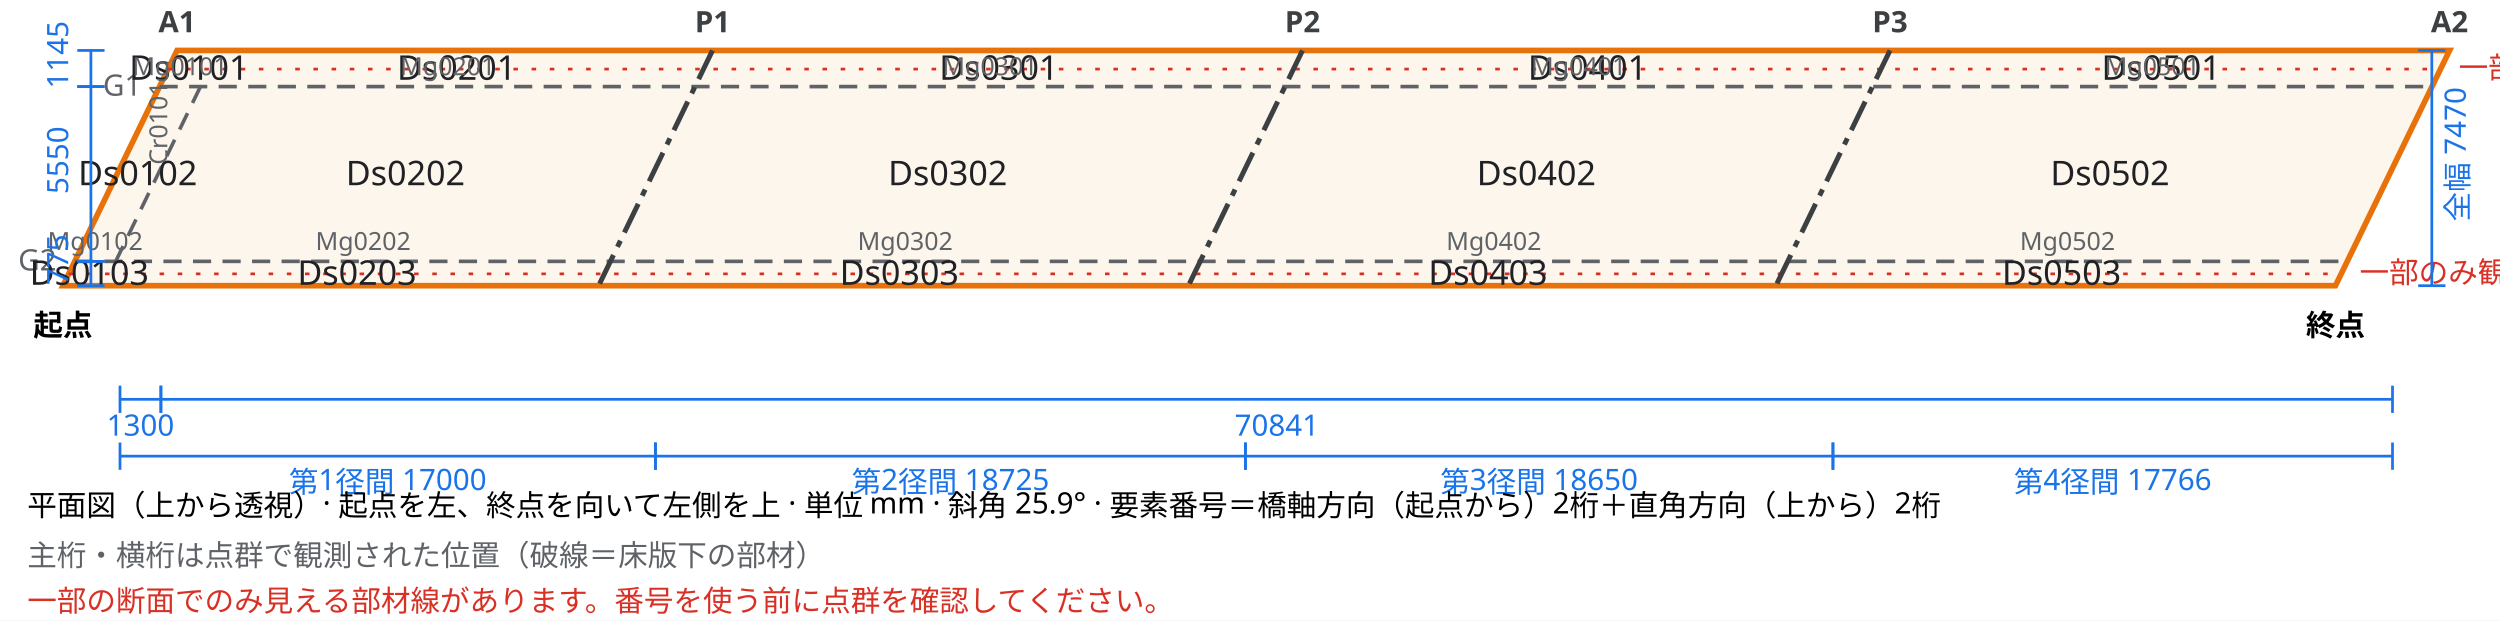
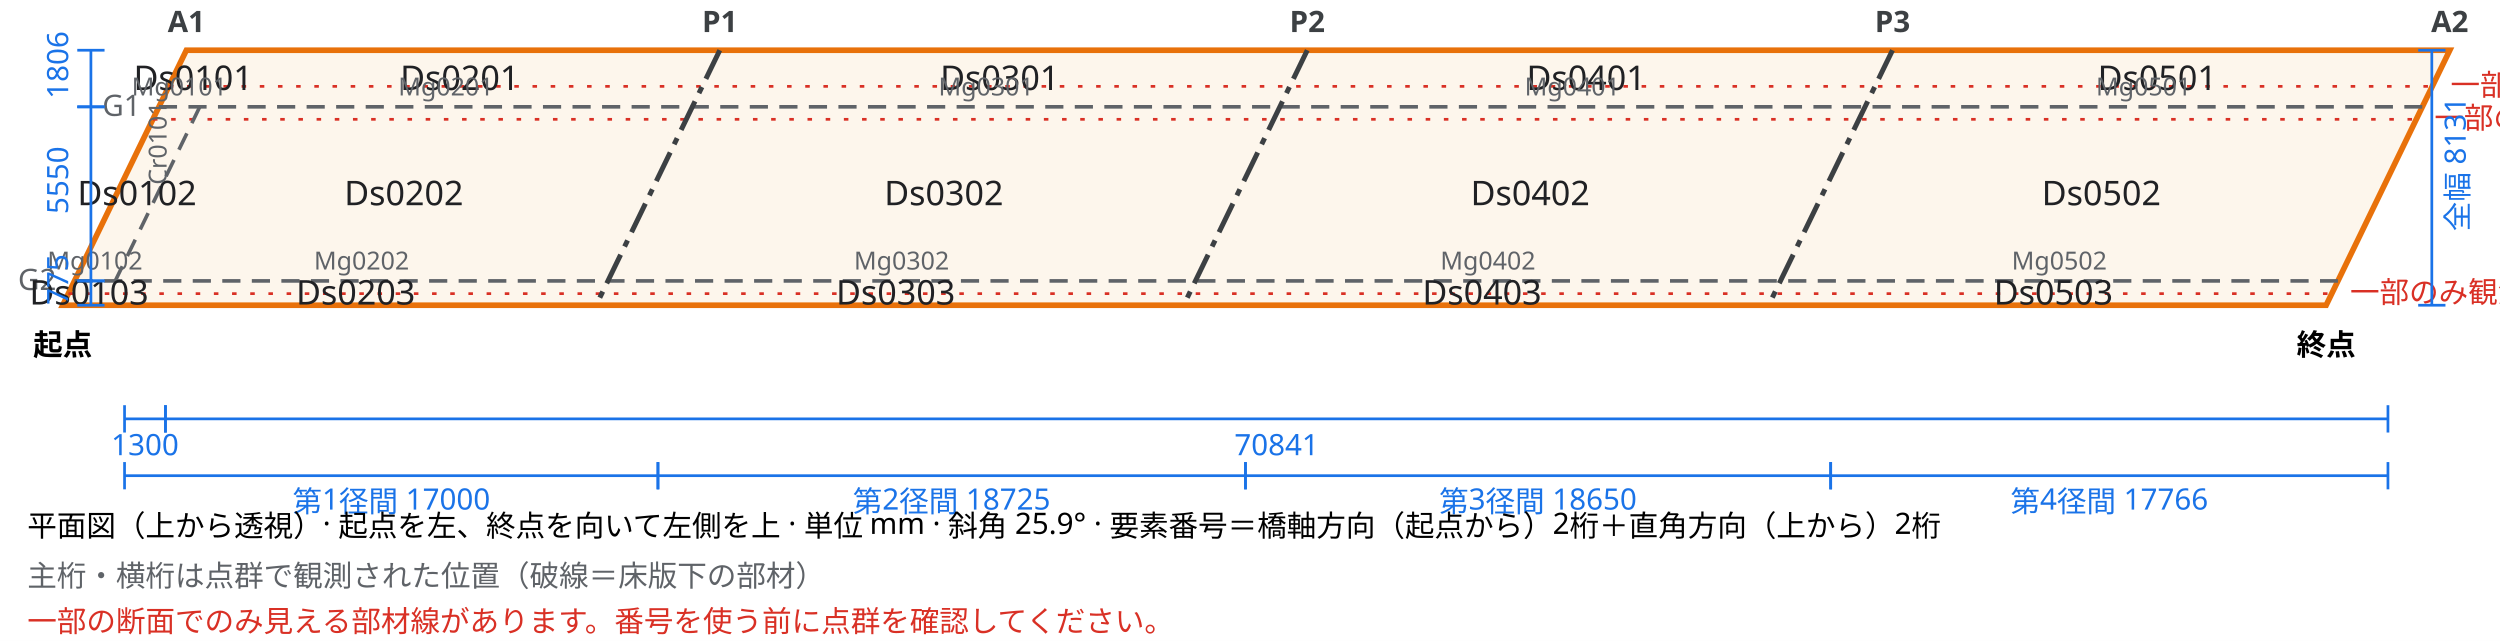
- <svg xmlns="http://www.w3.org/2000/svg" viewBox="0 0 1100 273" font-family="sans-serif" font-size="13">
+ <svg xmlns="http://www.w3.org/2000/svg" viewBox="0 0 1100 282" font-family="sans-serif" font-size="13">
  <defs>
    <marker id="t" viewBox="0 0 2 10" refX="1" refY="5" markerWidth="2" markerHeight="10" orient="auto">
      <path d="M1 0V10" stroke="#1a73e8" />
    </marker>
  </defs>
  <rect width="100%" height="100%" fill="white" />
-   <polygon points="77.9,22.2 1077.8,22.2 1027.6,125.7 27.7,125.7" fill="#fdf6ec" stroke="#e8710a" stroke-width="2.5" />
-   <line x1="70.2" y1="38.1" x2="1070.1" y2="38.1" stroke="#5f6368" stroke-width="1.6" stroke-dasharray="8 5" />
-   <text x="62.2" y="42.1" text-anchor="end" fill="#5f6368">G1</text>
-   <line x1="32.9" y1="115.0" x2="1032.8" y2="115.0" stroke="#5f6368" stroke-width="1.6" stroke-dasharray="8 5" />
-   <text x="24.9" y="119.0" text-anchor="end" fill="#5f6368">G2</text>
-   <line x1="30.2" y1="120.5" x2="1030.2" y2="120.5" stroke="#d93025" stroke-width="1.2" stroke-dasharray="2 6" />
-   <text x="1038.2" y="124.5" fill="#d93025">一部のみ観測</text>
-   <line x1="73.9" y1="30.4" x2="1073.8" y2="30.4" stroke="#d93025" stroke-width="1.2" stroke-dasharray="2 6" />
-   <text x="1081.8" y="34.4" fill="#d93025">一部のみ観測</text>
-   <line x1="88.2" y1="38.1" x2="50.9" y2="115.0" stroke="#5f6368" stroke-width="1.6" stroke-dasharray="8 5" />
-   <line x1="313.5" y1="22.2" x2="263.4" y2="125.7" stroke="#3c4043" stroke-width="2.2" stroke-dasharray="14 4 3 4" />
-   <text x="313.5" y="14.2" text-anchor="middle" font-weight="bold" fill="#3c4043">P1</text>
-   <line x1="573.1" y1="22.2" x2="522.9" y2="125.7" stroke="#3c4043" stroke-width="2.2" stroke-dasharray="14 4 3 4" />
-   <text x="573.1" y="14.2" text-anchor="middle" font-weight="bold" fill="#3c4043">P2</text>
-   <line x1="831.6" y1="22.2" x2="781.4" y2="125.7" stroke="#3c4043" stroke-width="2.2" stroke-dasharray="14 4 3 4" />
-   <text x="831.6" y="14.2" text-anchor="middle" font-weight="bold" fill="#3c4043">P3</text>
-   <text x="77.9" y="14.2" text-anchor="middle" font-weight="bold" fill="#3c4043">A1</text>
-   <text x="1077.8" y="14.2" text-anchor="middle" font-weight="bold" fill="#3c4043">A2</text>
-   <text x="83.1" y="35.1" text-anchor="middle" font-size="15" fill="#202124">Ds0101</text>
-   <text x="60.6" y="81.5" text-anchor="middle" font-size="15" fill="#202124">Ds0102</text>
-   <text x="39.3" y="125.3" text-anchor="middle" font-size="15" fill="#202124">Ds0103</text>
-   <text x="79.2" y="33.1" text-anchor="middle" font-size="11" fill="#5f6368">Mg0101</text>
-   <text x="41.9" y="110.0" text-anchor="middle" font-size="11" fill="#5f6368">Mg0102</text>
-   <text x="200.9" y="35.1" text-anchor="middle" font-size="15" fill="#202124">Ds0201</text>
-   <text x="178.4" y="81.5" text-anchor="middle" font-size="15" fill="#202124">Ds0202</text>
-   <text x="157.1" y="125.3" text-anchor="middle" font-size="15" fill="#202124">Ds0203</text>
-   <text x="197.0" y="33.1" text-anchor="middle" font-size="11" fill="#5f6368">Mg0201</text>
-   <text x="159.8" y="110.0" text-anchor="middle" font-size="11" fill="#5f6368">Mg0202</text>
-   <text x="439.5" y="35.1" text-anchor="middle" font-size="15" fill="#202124">Ds0301</text>
-   <text x="417.0" y="81.5" text-anchor="middle" font-size="15" fill="#202124">Ds0302</text>
-   <text x="395.7" y="125.3" text-anchor="middle" font-size="15" fill="#202124">Ds0303</text>
-   <text x="435.6" y="33.1" text-anchor="middle" font-size="11" fill="#5f6368">Mg0301</text>
-   <text x="398.3" y="110.0" text-anchor="middle" font-size="11" fill="#5f6368">Mg0302</text>
-   <text x="698.5" y="35.1" text-anchor="middle" font-size="15" fill="#202124">Ds0401</text>
-   <text x="676.0" y="81.5" text-anchor="middle" font-size="15" fill="#202124">Ds0402</text>
-   <text x="654.7" y="125.3" text-anchor="middle" font-size="15" fill="#202124">Ds0403</text>
-   <text x="694.6" y="33.1" text-anchor="middle" font-size="11" fill="#5f6368">Mg0401</text>
-   <text x="657.3" y="110.0" text-anchor="middle" font-size="11" fill="#5f6368">Mg0402</text>
-   <text x="950.9" y="35.1" text-anchor="middle" font-size="15" fill="#202124">Ds0501</text>
-   <text x="928.4" y="81.5" text-anchor="middle" font-size="15" fill="#202124">Ds0502</text>
-   <text x="907.1" y="125.3" text-anchor="middle" font-size="15" fill="#202124">Ds0503</text>
-   <text x="947.0" y="33.1" text-anchor="middle" font-size="11" fill="#5f6368">Mg0501</text>
-   <text x="909.7" y="110.0" text-anchor="middle" font-size="11" fill="#5f6368">Mg0502</text>
-   <text x="73.6" y="72.5" font-size="11" fill="#5f6368" transform="rotate(-90 73.6 72.5)">Cr0101</text>
-   <line x1="52.8" y1="-17.8" x2="1052.7" y2="-17.8" stroke="#1a73e8" stroke-width="1.2" marker-start="url(#t)" marker-end="url(#t)" />
-   <text x="552.8" y="-23.8" text-anchor="middle" fill="#1a73e8">橋長方向 床版長（中心線） 72141</text>
-   <line x1="1070.0" y1="22.2" x2="1070.0" y2="125.7" stroke="#1a73e8" stroke-width="1.2" marker-start="url(#t)" marker-end="url(#t)" />
-   <text x="1086.0" y="67.9" text-anchor="middle" fill="#1a73e8" transform="rotate(-90 1086.0 67.9)">全幅 7470</text>
-   <line x1="40.0" y1="22.2" x2="40.0" y2="38.1" stroke="#1a73e8" stroke-width="1.2" marker-start="url(#t)" marker-end="url(#t)" />
-   <text x="30.0" y="24.1" text-anchor="middle" fill="#1a73e8" transform="rotate(-90 30.0 24.1)">1145</text>
-   <line x1="40.0" y1="38.1" x2="40.0" y2="115.0" stroke="#1a73e8" stroke-width="1.2" marker-start="url(#t)" marker-end="url(#t)" />
-   <text x="30.0" y="70.5" text-anchor="middle" fill="#1a73e8" transform="rotate(-90 30.0 70.5)">5550</text>
-   <line x1="40.0" y1="115.0" x2="40.0" y2="125.7" stroke="#1a73e8" stroke-width="1.2" marker-start="url(#t)" marker-end="url(#t)" />
-   <text x="30.0" y="114.3" text-anchor="middle" fill="#1a73e8" transform="rotate(-90 30.0 114.3)">775</text>
-   <line x1="52.8" y1="175.7" x2="70.8" y2="175.7" stroke="#1a73e8" stroke-width="1.2" marker-start="url(#t)" marker-end="url(#t)" />
-   <text x="61.8" y="191.7" text-anchor="middle" fill="#1a73e8">1300</text>
-   <line x1="70.8" y1="175.7" x2="1052.7" y2="175.7" stroke="#1a73e8" stroke-width="1.2" marker-start="url(#t)" marker-end="url(#t)" />
-   <text x="561.8" y="191.7" text-anchor="middle" fill="#1a73e8">70841</text>
-   <line x1="52.8" y1="200.7" x2="288.4" y2="200.7" stroke="#1a73e8" stroke-width="1.2" marker-start="url(#t)" marker-end="url(#t)" />
-   <text x="170.6" y="216.7" text-anchor="middle" fill="#1a73e8">第1径間 17000</text>
-   <line x1="288.4" y1="200.7" x2="548.0" y2="200.7" stroke="#1a73e8" stroke-width="1.2" marker-start="url(#t)" marker-end="url(#t)" />
-   <text x="418.2" y="216.7" text-anchor="middle" fill="#1a73e8">第2径間 18725</text>
-   <line x1="548.0" y1="200.7" x2="806.5" y2="200.7" stroke="#1a73e8" stroke-width="1.2" marker-start="url(#t)" marker-end="url(#t)" />
-   <text x="677.2" y="216.7" text-anchor="middle" fill="#1a73e8">第3径間 18650</text>
-   <line x1="806.5" y1="200.7" x2="1052.7" y2="200.7" stroke="#1a73e8" stroke-width="1.2" marker-start="url(#t)" marker-end="url(#t)" />
-   <text x="929.6" y="216.7" text-anchor="middle" fill="#1a73e8">第4径間 17766</text>
-   <text x="27.7" y="147.7" text-anchor="middle" font-weight="bold">起点</text>
-   <text x="1027.6" y="147.7" text-anchor="middle" font-weight="bold">終点</text>
-   <text x="12" y="227">平面図（上から透視）· 起点を左、終点を向いて左側を上 · 単位 mm · 斜角 25.9° · 要素番号＝橋軸方向（起点から）2桁＋直角方向（上から）2桁</text>
-   <text x="12" y="249" fill="#5f6368">主桁・横桁は点群で観測された位置（破線＝床版下の部材）</text>
-   <text x="12" y="269" fill="#d93025">一部の断面でのみ見える部材線があります。番号を使う前に点群を確認してください。</text>
+   <polygon points="82.0,22.1 1077.9,22.1 1023.5,134.3 27.6,134.3" fill="#fdf6ec" stroke="#e8710a" stroke-width="2.5" />
+   <line x1="69.9" y1="47.0" x2="1065.8" y2="47.0" stroke="#5f6368" stroke-width="1.6" stroke-dasharray="8 5" />
+   <text x="61.9" y="51.0" text-anchor="end" fill="#5f6368">G1</text>
+   <line x1="32.8" y1="123.6" x2="1028.7" y2="123.6" stroke="#5f6368" stroke-width="1.6" stroke-dasharray="8 5" />
+   <text x="24.8" y="127.6" text-anchor="end" fill="#5f6368">G2</text>
+   <line x1="30.1" y1="129.2" x2="1026.0" y2="129.2" stroke="#d93025" stroke-width="1.2" stroke-dasharray="2 6" />
+   <text x="1034.0" y="133.2" fill="#d93025">一部のみ観測</text>
+   <line x1="67.3" y1="52.5" x2="1063.1" y2="52.5" stroke="#d93025" stroke-width="1.2" stroke-dasharray="2 6" />
+   <text x="1071.1" y="56.5" fill="#d93025">一部のみ観測</text>
+   <line x1="74.3" y1="38.0" x2="1070.2" y2="38.0" stroke="#d93025" stroke-width="1.2" stroke-dasharray="2 6" />
+   <text x="1078.2" y="42.0" fill="#d93025">一部のみ観測</text>
+   <line x1="87.9" y1="47.0" x2="50.7" y2="123.6" stroke="#5f6368" stroke-width="1.6" stroke-dasharray="8 5" />
+   <line x1="316.7" y1="22.1" x2="262.3" y2="134.3" stroke="#3c4043" stroke-width="2.2" stroke-dasharray="14 4 3 4" />
+   <text x="316.7" y="14.1" text-anchor="middle" font-weight="bold" fill="#3c4043">P1</text>
+   <line x1="575.2" y1="22.1" x2="520.8" y2="134.3" stroke="#3c4043" stroke-width="2.2" stroke-dasharray="14 4 3 4" />
+   <text x="575.2" y="14.1" text-anchor="middle" font-weight="bold" fill="#3c4043">P2</text>
+   <line x1="832.7" y1="22.1" x2="778.2" y2="134.3" stroke="#3c4043" stroke-width="2.2" stroke-dasharray="14 4 3 4" />
+   <text x="832.7" y="14.1" text-anchor="middle" font-weight="bold" fill="#3c4043">P3</text>
+   <text x="82.0" y="14.1" text-anchor="middle" font-weight="bold" fill="#3c4043">A1</text>
+   <text x="1077.9" y="14.1" text-anchor="middle" font-weight="bold" fill="#3c4043">A2</text>
+   <text x="85.0" y="39.6" text-anchor="middle" font-size="15" fill="#202124">Ds0101</text>
+   <text x="60.3" y="90.3" text-anchor="middle" font-size="15" fill="#202124">Ds0102</text>
+   <text x="39.2" y="134.0" text-anchor="middle" font-size="15" fill="#202124">Ds0103</text>
+   <text x="78.9" y="42.0" text-anchor="middle" font-size="11" fill="#5f6368">Mg0101</text>
+   <text x="41.8" y="118.6" text-anchor="middle" font-size="11" fill="#5f6368">Mg0102</text>
+   <text x="202.3" y="39.6" text-anchor="middle" font-size="15" fill="#202124">Ds0201</text>
+   <text x="177.7" y="90.3" text-anchor="middle" font-size="15" fill="#202124">Ds0202</text>
+   <text x="156.5" y="134.0" text-anchor="middle" font-size="15" fill="#202124">Ds0203</text>
+   <text x="196.2" y="42.0" text-anchor="middle" font-size="11" fill="#5f6368">Mg0201</text>
+   <text x="159.1" y="118.6" text-anchor="middle" font-size="11" fill="#5f6368">Mg0202</text>
+   <text x="439.9" y="39.6" text-anchor="middle" font-size="15" fill="#202124">Ds0301</text>
+   <text x="415.3" y="90.3" text-anchor="middle" font-size="15" fill="#202124">Ds0302</text>
+   <text x="394.1" y="134.0" text-anchor="middle" font-size="15" fill="#202124">Ds0303</text>
+   <text x="433.9" y="42.0" text-anchor="middle" font-size="11" fill="#5f6368">Mg0301</text>
+   <text x="396.7" y="118.6" text-anchor="middle" font-size="11" fill="#5f6368">Mg0302</text>
+   <text x="697.9" y="39.6" text-anchor="middle" font-size="15" fill="#202124">Ds0401</text>
+   <text x="673.3" y="90.3" text-anchor="middle" font-size="15" fill="#202124">Ds0402</text>
+   <text x="652.1" y="134.0" text-anchor="middle" font-size="15" fill="#202124">Ds0403</text>
+   <text x="691.8" y="42.0" text-anchor="middle" font-size="11" fill="#5f6368">Mg0401</text>
+   <text x="654.7" y="118.6" text-anchor="middle" font-size="11" fill="#5f6368">Mg0402</text>
+   <text x="949.2" y="39.6" text-anchor="middle" font-size="15" fill="#202124">Ds0501</text>
+   <text x="924.6" y="90.3" text-anchor="middle" font-size="15" fill="#202124">Ds0502</text>
+   <text x="903.5" y="134.0" text-anchor="middle" font-size="15" fill="#202124">Ds0503</text>
+   <text x="943.2" y="42.0" text-anchor="middle" font-size="11" fill="#5f6368">Mg0501</text>
+   <text x="906.1" y="118.6" text-anchor="middle" font-size="11" fill="#5f6368">Mg0502</text>
+   <text x="73.3" y="81.3" font-size="11" fill="#5f6368" transform="rotate(-90 73.3 81.3)">Cr0101</text>
+   <line x1="54.8" y1="-17.9" x2="1050.7" y2="-17.9" stroke="#1a73e8" stroke-width="1.2" marker-start="url(#t)" marker-end="url(#t)" />
+   <text x="552.8" y="-23.9" text-anchor="middle" fill="#1a73e8">橋長方向 床版長（中心線） 72141</text>
+   <line x1="1070.0" y1="22.1" x2="1070.0" y2="134.3" stroke="#1a73e8" stroke-width="1.2" marker-start="url(#t)" marker-end="url(#t)" />
+   <text x="1086.0" y="72.2" text-anchor="middle" fill="#1a73e8" transform="rotate(-90 1086.0 72.2)">全幅 8131</text>
+   <line x1="40.0" y1="22.1" x2="40.0" y2="47.0" stroke="#1a73e8" stroke-width="1.2" marker-start="url(#t)" marker-end="url(#t)" />
+   <text x="30.0" y="28.6" text-anchor="middle" fill="#1a73e8" transform="rotate(-90 30.0 28.6)">1806</text>
+   <line x1="40.0" y1="47.0" x2="40.0" y2="123.6" stroke="#1a73e8" stroke-width="1.2" marker-start="url(#t)" marker-end="url(#t)" />
+   <text x="30.0" y="79.3" text-anchor="middle" fill="#1a73e8" transform="rotate(-90 30.0 79.3)">5550</text>
+   <line x1="40.0" y1="123.6" x2="40.0" y2="134.3" stroke="#1a73e8" stroke-width="1.2" marker-start="url(#t)" marker-end="url(#t)" />
+   <text x="30.0" y="123.0" text-anchor="middle" fill="#1a73e8" transform="rotate(-90 30.0 123.0)">775</text>
+   <line x1="54.8" y1="184.3" x2="72.8" y2="184.3" stroke="#1a73e8" stroke-width="1.2" marker-start="url(#t)" marker-end="url(#t)" />
+   <text x="63.8" y="200.3" text-anchor="middle" fill="#1a73e8">1300</text>
+   <line x1="72.8" y1="184.3" x2="1050.7" y2="184.3" stroke="#1a73e8" stroke-width="1.2" marker-start="url(#t)" marker-end="url(#t)" />
+   <text x="561.7" y="200.3" text-anchor="middle" fill="#1a73e8">70841</text>
+   <line x1="54.8" y1="209.3" x2="289.5" y2="209.3" stroke="#1a73e8" stroke-width="1.2" marker-start="url(#t)" marker-end="url(#t)" />
+   <text x="172.2" y="225.3" text-anchor="middle" fill="#1a73e8">第1径間 17000</text>
+   <line x1="289.5" y1="209.3" x2="548.0" y2="209.3" stroke="#1a73e8" stroke-width="1.2" marker-start="url(#t)" marker-end="url(#t)" />
+   <text x="418.7" y="225.3" text-anchor="middle" fill="#1a73e8">第2径間 18725</text>
+   <line x1="548.0" y1="209.3" x2="805.5" y2="209.3" stroke="#1a73e8" stroke-width="1.2" marker-start="url(#t)" marker-end="url(#t)" />
+   <text x="676.7" y="225.3" text-anchor="middle" fill="#1a73e8">第3径間 18650</text>
+   <line x1="805.5" y1="209.3" x2="1050.7" y2="209.3" stroke="#1a73e8" stroke-width="1.2" marker-start="url(#t)" marker-end="url(#t)" />
+   <text x="928.1" y="225.3" text-anchor="middle" fill="#1a73e8">第4径間 17766</text>
+   <text x="27.6" y="156.3" text-anchor="middle" font-weight="bold">起点</text>
+   <text x="1023.5" y="156.3" text-anchor="middle" font-weight="bold">終点</text>
+   <text x="12" y="236">平面図（上から透視）· 起点を左、終点を向いて左側を上 · 単位 mm · 斜角 25.9° · 要素番号＝橋軸方向（起点から）2桁＋直角方向（上から）2桁</text>
+   <text x="12" y="258" fill="#5f6368">主桁・横桁は点群で観測された位置（破線＝床版下の部材）</text>
+   <text x="12" y="278" fill="#d93025">一部の断面でのみ見える部材線があります。番号を使う前に点群を確認してください。</text>
</svg>
